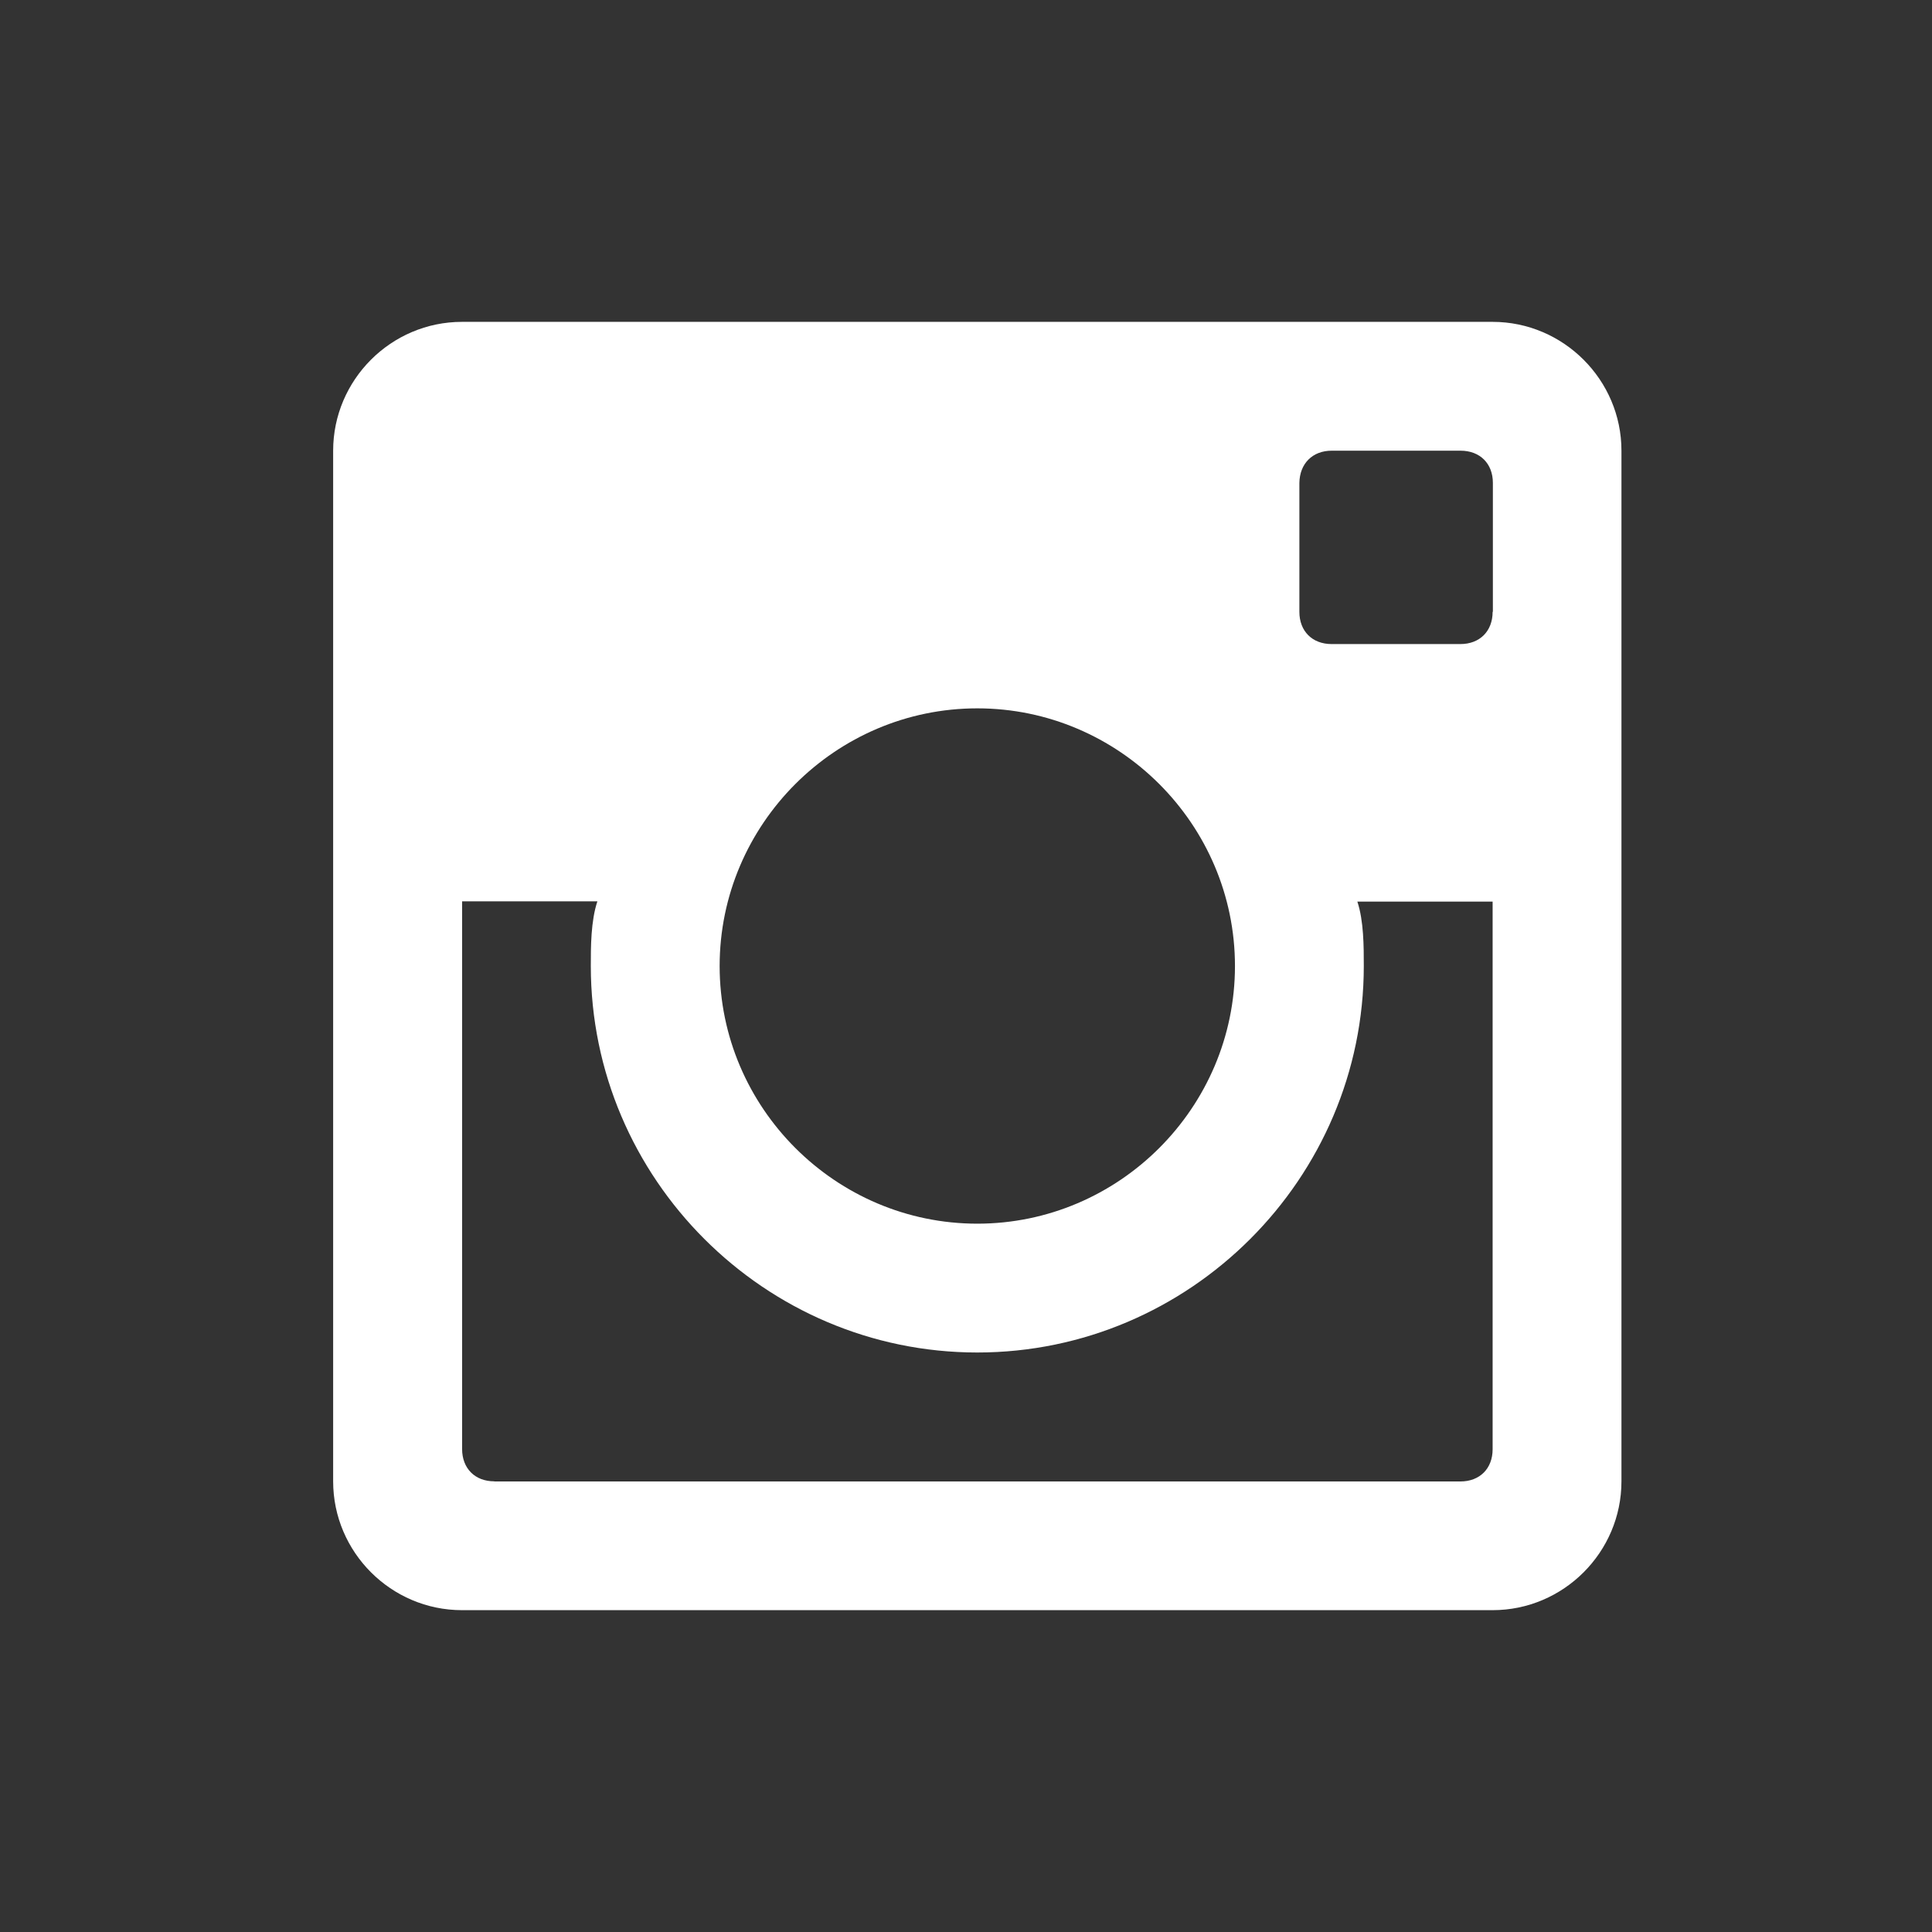
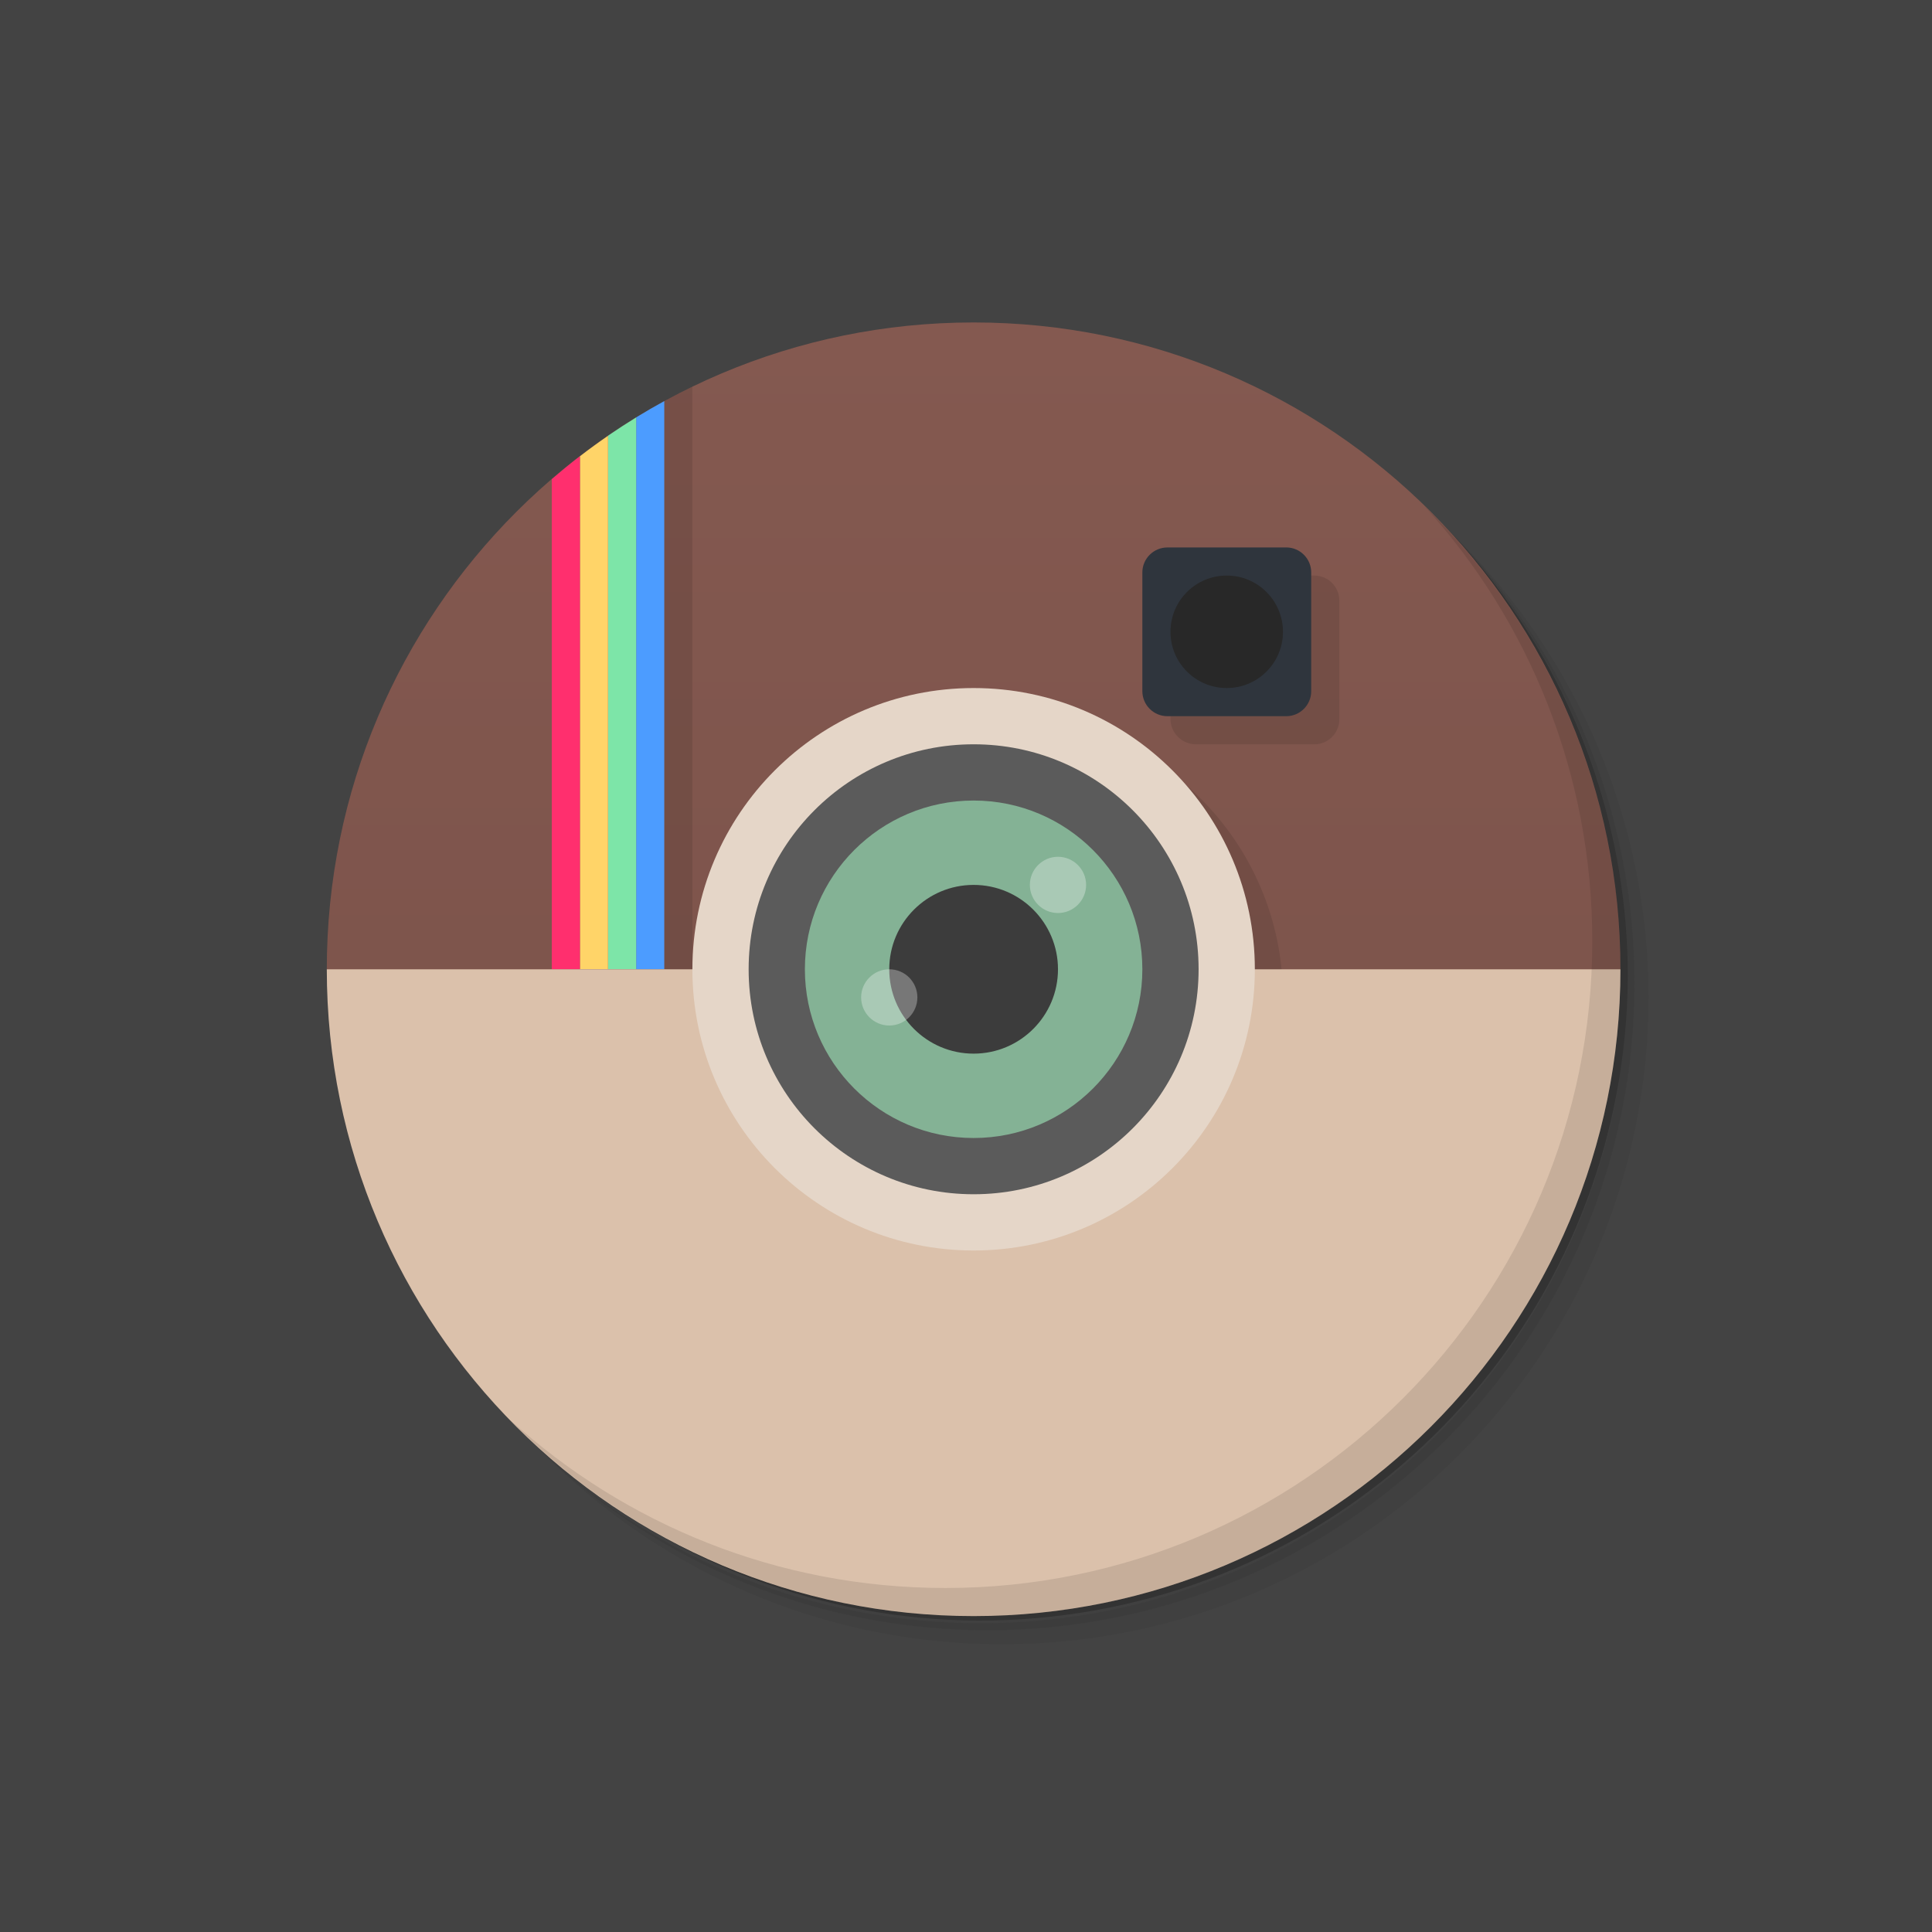
<svg xmlns="http://www.w3.org/2000/svg" height="32" width="32" version="1.0">
-   <path style="color:#000000;fill:#333" d="m0 0v32h32v-32z" />
-   <g transform="matrix(.04184 0 0 .04184 5.518 5.331)">
-     <path style="fill:#fff" d="m459 0h-408c-28.05 0-51 22.95-51 51v408c0 28.05 22.95 51 51 51h408c28.05 0 51-22.95 51-51v-408c0-28.05-23-51-51-51zm-204 153c56.1 0 102 45.9 102 102s-45.9 102-102 102-102-45.9-102-102 45.9-102 102-102zm-191.2 306c-7.65 0-12.75-5.1-12.75-12.8v-216.8h53.55c-2.6 7.8-2.6 18-2.6 25.6 0 84.15 68.85 153 153 153s153-68.85 153-153c0-7.65 0-17.85-2.55-25.5h53.55v216.8c0 7.65-5.1 12.75-12.75 12.75h-382.5zm395.2-344.2c0 7.65-5.1 12.75-12.75 12.75h-51c-7.65 0-12.75-5.1-12.75-12.75v-51c0.1-7.7 5.2-12.8 12.8-12.8h51c7.7 0 12.8 5.1 12.8 12.75v51z" />
+   <defs>
+     <linearGradient id="a" gradientUnits="userSpaceOnUse" x2="47" x1="1" gradientTransform="matrix(0 -1 1 0 -.0000015 48)">
+       <stop style="stop-color:#785048" offset="0" />
+       <stop style="stop-color:#845950" offset="1" />
+     </linearGradient>
+   </defs>
+   <path style="color:#000000;fill:#434343" d="m0 0v32h32v-32z" />
+   <g transform="matrix(.4658 0 0 .4658 4.947 4.875)">
+     <path style="opacity:.05" d="m36.31 5c5.859 4.062 9.688 10.83 9.688 18.5 0 12.43-10.07 22.5-22.5 22.5-7.669 0-14.44-3.828-18.5-9.688 1.037 1.822 2.306 3.499 3.781 4.969 4.085 3.712 9.514 5.969 15.47 5.969 12.7 0 23-10.3 23-23 0-5.954-2.256-11.38-5.969-15.47-1.47-1.474-3.15-2.743-4.97-3.78zm4.969 3.781c3.854 4.113 6.219 9.637 6.219 15.72 0 12.7-10.3 23-23 23-6.081 0-11.61-2.364-15.72-6.219 4.16 4.144 9.883 6.719 16.22 6.719 12.7 0 23-10.3 23-23 0-6.335-2.575-12.06-6.719-16.22z" />
+     <path style="opacity:.1" d="m41.28 8.781c3.712 4.085 5.969 9.514 5.969 15.47 0 12.7-10.3 23-23 23-5.954 0-11.38-2.256-15.47-5.969 4.113 3.854 9.637 6.219 15.72 6.219 12.7 0 23-10.3 23-23 0-6.081-2.364-11.61-6.219-15.72z" />
+     <path style="opacity:.2" d="m31.25 2.375c8.61 3.154 14.75 11.42 14.75 21.12 0 12.43-10.07 22.5-22.5 22.5-9.708 0-17.97-6.135-21.12-14.75a23 23 0 0 0 44.88 -7 23 23 0 0 0 -16 -21.88z" />
+     <path style="fill:url(#a)" d="m24 1c12.7 0 23 10.3 23 23-22 14-22 14-46 0 0-12.7 10.3-23 23-23z" />
+     <path style="opacity:.1" d="m14 3.283c-1.42 0.687-2.76 1.52-4 2.473v19.24h4v-21.72z" />
+     <path style="fill:#4c9cff" d="m13 3.797c-0.339 0.185-0.672 0.379-1 0.58v19.62h1v-20.2z" />
+     <path style="fill:#7de5a8" d="m12 4.377c-0.339 0.208-0.672 0.426-1 0.65v18.97h1v-19.62z" />
+     <path style="fill:#ffd468" d="m11 5.03c-0.34 0.234-0.673 0.477-1 0.729v18.24h1v-18.97z" />
+     <path style="fill:#ff2f6e" d="m10 5.756c-0.341 0.262-0.674 0.536-1 0.816v17.43h1v-18.24z" />
+     <path style="opacity:.1" d="m35 25c0 5.523-4.477 10-10 10s-10-4.477-10-10 4.477-10 10-10 10 4.477 10 10" />
+     <path style="opacity:.1" d="m31.89 10h4.227c0.488 0 0.887 0.398 0.887 0.887v4.227c0 0.488-0.398 0.887-0.887 0.887h-4.227c-0.49-0.01-0.89-0.41-0.89-0.9v-4.227c0-0.48 0.4-0.88 0.89-0.88" />
+     <path style="fill:#dbc1ab" d="m1 24c0 12.7 10.3 23 23 23s23-10.3 23-23h-46z" />
+     <path style="fill:#e5d6c8" d="m34 24c0 5.523-4.477 10-10 10s-10-4.477-10-10 4.477-10 10-10 10 4.477 10 10" />
+     <path style="fill:#5b5b5b" d="m32 24c0 4.418-3.582 8-8 8s-8-3.582-8-8 3.582-8 8-8 8 3.582 8 8" />
+     <path style="fill:#84b295" d="m30 24c0 3.313-2.688 6-6 6-3.313 0-6-2.688-6-6 0-3.313 2.688-6 6-6 3.313 0 6 2.688 6 6" />
+     <path style="fill:#3c3c3c" d="m27 24c0 1.656-1.344 3-3 3s-3-1.344-3-3 1.344-3 3-3 3 1.344 3 3" />
+     <path style="fill-opacity:.302;fill:#fff" d="m28 21c0 0.551-0.449 1-1 1s-1-0.449-1-1 0.449-1 1-1 1 0.449 1 1" />
+     <path style="fill-opacity:.302;fill:#fff" d="m22 25c0 0.551-0.445 1-1 1-0.551 0-1-0.449-1-1s0.449-1 1-1c0.555 0 1 0.449 1 1" />
+     <path style="fill:#2f353d" d="m30.89 9h4.227c0.488 0 0.887 0.398 0.887 0.887v4.227c0 0.488-0.398 0.887-0.887 0.887h-4.227c-0.49 0-0.89-0.4-0.89-0.89v-4.223c0-0.488 0.4-0.887 0.89-0.887" />
+     <path style="fill:#282828" d="m35 12c0 1.105-0.895 2-2 2s-2-0.895-2-2 0.895-2 2-2 2 0.895 2 2" />
+     <path style="opacity:.1" d="m40.03 7.531c3.712 4.084 5.969 9.514 5.969 15.47 0 12.7-10.3 23-23 23-5.96 0-11.38-2.26-15.47-5.97 4.18 4.29 10.01 6.97 16.47 6.97 12.7 0 23-10.3 23-23 0-6.462-2.677-12.29-6.969-16.47z" />
+     <g transform="translate(1,1)" />
  </g>
</svg>
